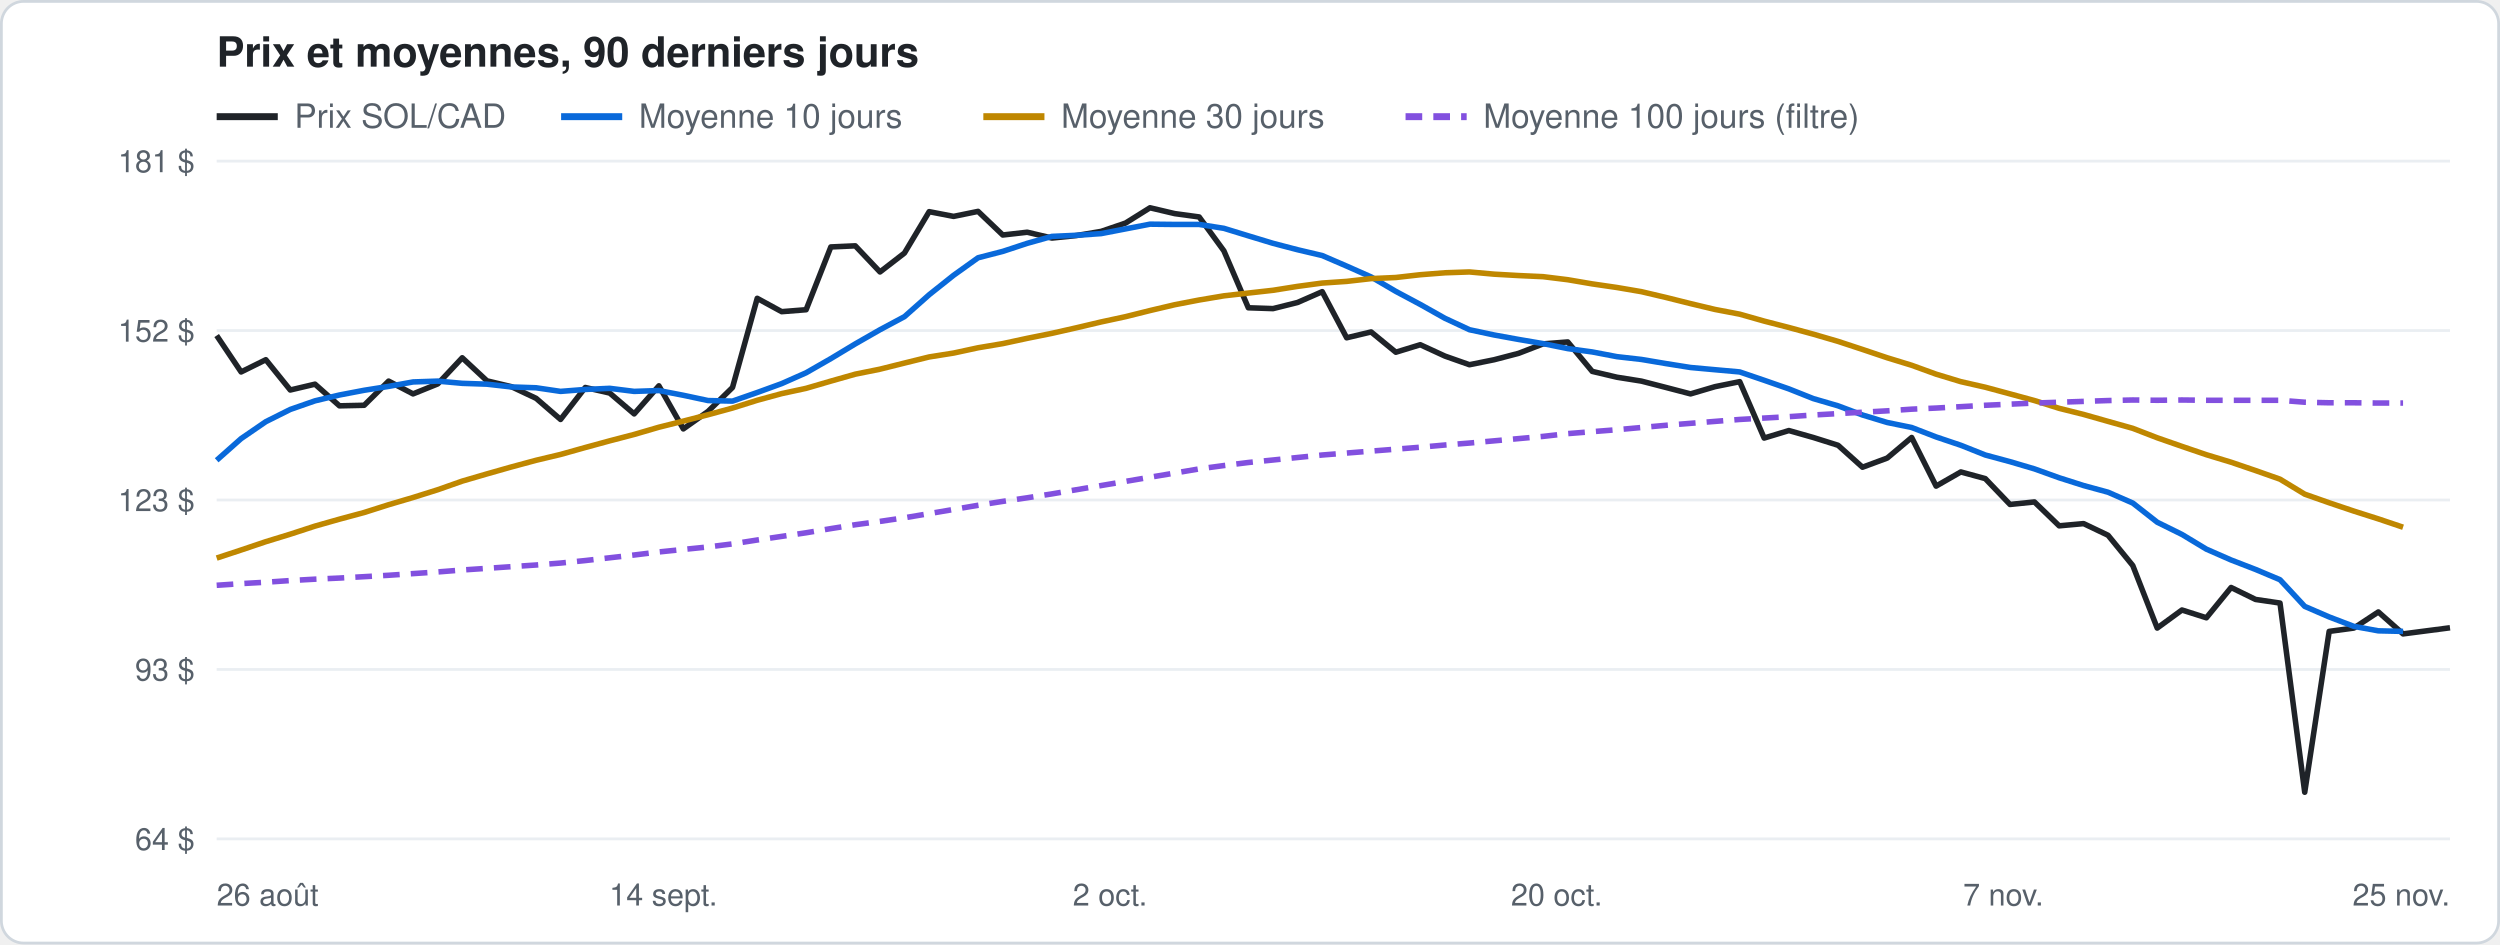
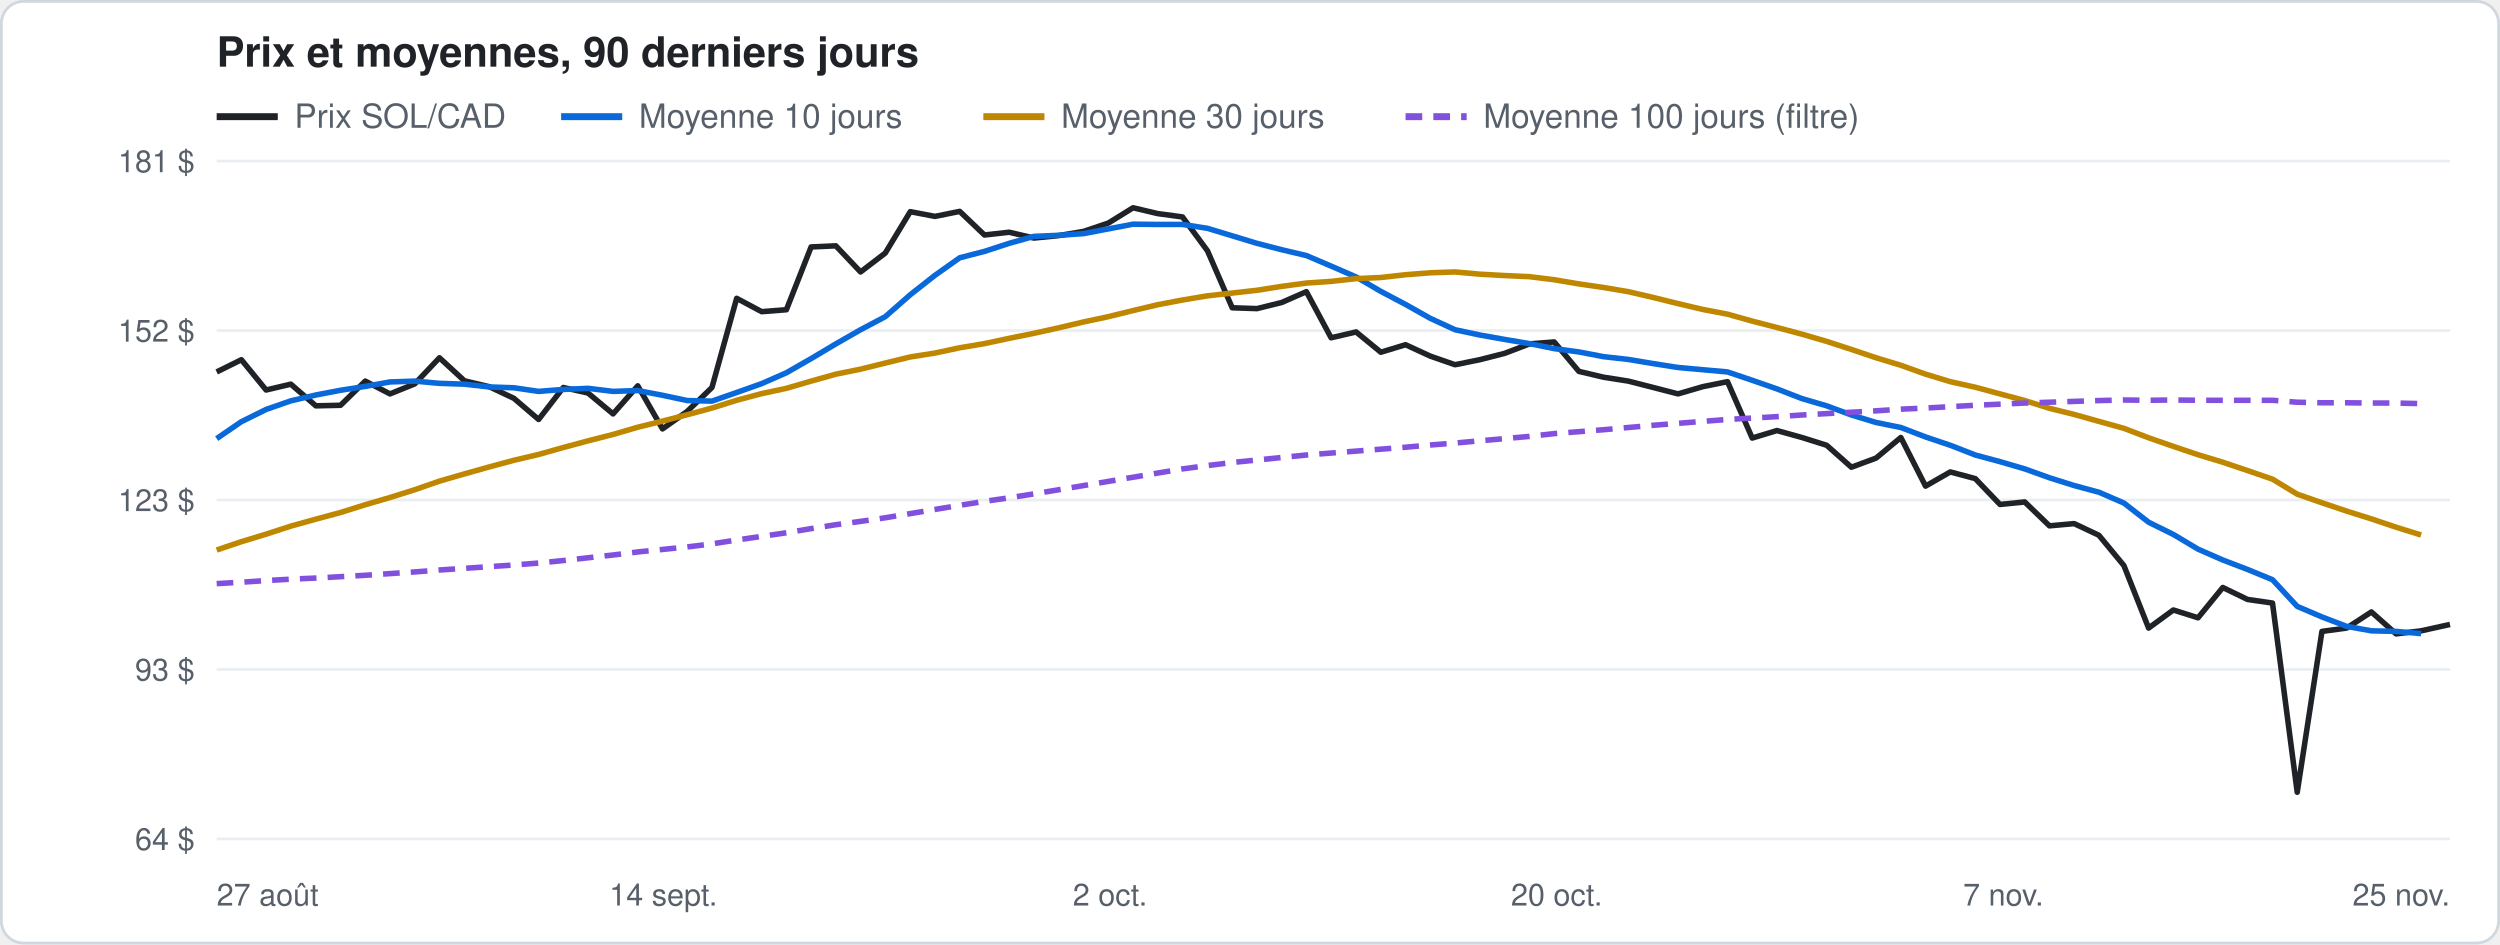
<svg xmlns="http://www.w3.org/2000/svg" width="900" height="340" viewBox="0 0 900 340" font-family="-apple-system, Segoe UI, Helvetica, Arial, sans-serif">
  <rect x="0.5" y="0.5" width="899" height="339" rx="8" fill="#ffffff" stroke="#d0d7de" />
  <text x="78" y="24" font-size="15" font-weight="600" fill="#1f2328">Prix et moyennes, 90 derniers jours</text>
  <line x1="78" y1="42" x2="100" y2="42" stroke="#1f2328" stroke-width="2.5" />
  <text x="106" y="46" font-size="12" fill="#57606a">Prix SOL/CAD</text>
  <line x1="202" y1="42" x2="224" y2="42" stroke="#0969da" stroke-width="2.5" />
  <text x="230" y="46" font-size="12" fill="#57606a">Moyenne 10 jours</text>
  <line x1="354" y1="42" x2="376" y2="42" stroke="#bf8700" stroke-width="2.5" />
  <text x="382" y="46" font-size="12" fill="#57606a">Moyenne 30 jours</text>
  <line x1="506" y1="42" x2="528" y2="42" stroke="#8250df" stroke-width="2.5" stroke-dasharray="6 4" />
  <text x="534" y="46" font-size="12" fill="#57606a">Moyenne 100 jours (filtre)</text>
  <line x1="78" y1="302.0" x2="882" y2="302.0" stroke="#eaeef2" />
  <text x="70" y="306.0" font-size="11" fill="#57606a" text-anchor="end">64 $</text>
  <line x1="78" y1="241.0" x2="882" y2="241.0" stroke="#eaeef2" />
  <text x="70" y="245.0" font-size="11" fill="#57606a" text-anchor="end">93 $</text>
  <line x1="78" y1="180.0" x2="882" y2="180.0" stroke="#eaeef2" />
  <text x="70" y="184.0" font-size="11" fill="#57606a" text-anchor="end">123 $</text>
  <line x1="78" y1="119.0" x2="882" y2="119.0" stroke="#eaeef2" />
  <text x="70" y="123.0" font-size="11" fill="#57606a" text-anchor="end">152 $</text>
  <line x1="78" y1="58.0" x2="882" y2="58.0" stroke="#eaeef2" />
  <text x="70" y="62.0" font-size="11" fill="#57606a" text-anchor="end">181 $</text>
-   <text x="78.0" y="326" font-size="11" fill="#57606a" text-anchor="start">26 août</text>
+   <text x="78.0" y="326" font-size="11" fill="#57606a" text-anchor="start">27 août</text>
  <text x="238.8" y="326" font-size="11" fill="#57606a" text-anchor="middle">14 sept.</text>
  <text x="399.6" y="326" font-size="11" fill="#57606a" text-anchor="middle">2 oct.</text>
  <text x="560.4" y="326" font-size="11" fill="#57606a" text-anchor="middle">20 oct.</text>
  <text x="721.2" y="326" font-size="11" fill="#57606a" text-anchor="middle">7 nov.</text>
  <text x="882.0" y="326" font-size="11" fill="#57606a" text-anchor="end">25 nov.</text>
-   <polyline points="78.0,120.8 86.8,133.9 95.7,129.5 104.5,140.4 113.4,138.3 122.2,146.1 131.1,145.9 139.9,137.2 148.7,141.8 157.6,138.2 166.4,128.8 175.3,137.1 184.1,139.2 193.0,143.4 201.8,151.0 210.7,139.5 219.5,141.5 228.3,149.0 237.2,138.9 246.0,154.4 254.9,148.1 263.7,139.5 272.6,107.4 281.4,112.2 290.2,111.5 299.1,88.9 307.9,88.5 316.8,97.9 325.6,91.1 334.5,76.2 343.3,77.9 352.1,76.1 361.0,84.6 369.8,83.6 378.7,85.7 387.5,84.8 396.4,83.3 405.2,80.3 414.0,74.8 422.9,76.9 431.7,78.1 440.6,90.3 449.4,110.8 458.3,111.1 467.1,108.9 476.0,105.0 484.8,121.6 493.6,119.5 502.5,126.8 511.3,124.1 520.2,128.2 529.0,131.3 537.9,129.5 546.7,127.2 555.5,123.8 564.4,123.1 573.2,133.7 582.1,135.8 590.9,137.2 599.8,139.5 608.6,141.8 617.4,139.2 626.3,137.4 635.1,157.7 644.0,155.0 652.8,157.5 661.7,160.3 670.5,168.2 679.4,164.9 688.2,157.5 697.0,175.0 705.9,169.9 714.7,172.3 723.6,181.6 732.4,180.7 741.3,189.3 750.1,188.5 758.9,192.7 767.8,203.6 776.6,226.1 785.5,219.6 794.3,222.4 803.2,211.5 812.0,215.8 820.8,217.1 829.7,285.2 838.5,227.3 847.4,226.1 856.2,220.3 865.1,228.2 882.0,226.0" fill="none" stroke="#1f2328" stroke-width="2" stroke-linejoin="round" />
-   <polyline points="78.0,165.7 86.8,157.9 95.7,151.8 104.5,147.4 113.4,144.3 122.2,142.2 131.1,140.5 139.9,139.1 148.7,137.5 157.6,137.2 166.4,138.0 175.3,138.3 184.1,139.3 193.0,139.6 201.8,140.9 210.7,140.2 219.5,139.8 228.3,140.9 237.2,140.6 246.0,142.3 254.9,144.2 263.7,144.4 272.6,141.3 281.4,138.1 290.2,134.2 299.1,129.1 307.9,123.8 316.8,118.7 325.6,114.0 334.5,106.1 343.3,99.1 352.1,92.8 361.0,90.5 369.8,87.6 378.7,85.1 387.5,84.7 396.4,84.1 405.2,82.4 414.0,80.7 422.9,80.8 431.7,80.8 440.6,82.2 449.4,84.9 458.3,87.6 467.1,89.9 476.0,92.0 484.8,95.8 493.6,99.7 502.5,104.9 511.3,109.6 520.2,114.6 529.0,118.7 537.9,120.6 546.7,122.2 555.5,123.7 564.4,125.5 573.2,126.7 582.1,128.4 590.9,129.4 599.8,130.9 608.6,132.3 617.4,133.1 626.3,133.9 635.1,136.9 644.0,140.0 652.8,143.5 661.7,146.1 670.5,149.4 679.4,152.1 688.2,153.9 697.0,157.3 705.9,160.3 714.7,163.8 723.6,166.2 732.4,168.8 741.3,172.0 750.1,174.8 758.9,177.2 767.8,181.1 776.6,188.0 785.5,192.4 794.3,197.7 803.2,201.6 812.0,205.0 820.8,208.7 829.7,218.3 838.5,222.1 847.4,225.5 856.2,227.1 865.1,227.3" fill="none" stroke="#0969da" stroke-width="2" stroke-linejoin="round" />
-   <polyline points="78.0,200.9 86.8,198.0 95.7,195.0 104.5,192.3 113.4,189.4 122.2,186.9 131.1,184.5 139.9,181.7 148.7,179.1 157.6,176.3 166.4,173.2 175.3,170.6 184.1,168.1 193.0,165.7 201.8,163.6 210.7,161.1 219.5,158.7 228.3,156.4 237.2,153.8 246.0,151.6 254.9,149.3 263.7,146.9 272.6,144.1 281.4,141.7 290.2,139.8 299.1,137.2 307.9,134.7 316.8,132.9 325.6,130.7 334.5,128.5 343.3,127.1 352.1,125.2 361.0,123.7 369.8,121.8 378.7,120.0 387.5,118.0 396.4,115.9 405.2,114.0 414.0,111.8 422.9,109.7 431.7,108.0 440.6,106.5 449.4,105.5 458.3,104.5 467.1,103.1 476.0,101.9 484.8,101.3 493.6,100.3 502.5,99.9 511.3,98.9 520.2,98.2 529.0,97.9 537.9,98.7 546.7,99.2 555.5,99.6 564.4,100.7 573.2,102.2 582.1,103.5 590.9,105.0 599.8,107.1 608.6,109.3 617.4,111.4 626.3,113.1 635.1,115.6 644.0,117.9 652.8,120.3 661.7,122.9 670.5,125.8 679.4,128.8 688.2,131.5 697.0,134.7 705.9,137.4 714.7,139.4 723.6,141.8 732.4,144.2 741.3,147.0 750.1,149.2 758.9,151.7 767.8,154.2 776.6,157.6 785.5,160.7 794.3,163.7 803.2,166.4 812.0,169.4 820.8,172.5 829.7,177.9 838.5,181.0 847.4,184.0 856.2,186.8 865.1,189.8" fill="none" stroke="#bf8700" stroke-width="2" stroke-linejoin="round" />
-   <polyline points="78.0,210.7 86.8,210.1 95.7,209.6 104.5,209.0 113.4,208.5 122.2,208.1 131.1,207.6 139.9,207.1 148.7,206.5 157.6,205.9 166.4,205.2 175.3,204.6 184.1,204.0 193.0,203.4 201.8,202.7 210.7,201.8 219.5,200.8 228.3,199.8 237.2,198.7 246.0,197.8 254.9,196.9 263.7,195.8 272.6,194.4 281.4,193.1 290.2,191.8 299.1,190.3 307.9,188.9 316.8,187.7 325.6,186.4 334.5,184.9 343.3,183.4 352.1,181.9 361.0,180.5 369.8,179.2 378.7,177.8 387.5,176.3 396.4,174.8 405.2,173.3 414.0,171.8 422.9,170.3 431.7,168.8 440.6,167.6 449.4,166.5 458.3,165.6 467.1,164.7 476.0,163.8 484.8,163.1 493.6,162.4 502.5,161.7 511.3,161.0 520.2,160.2 529.0,159.5 537.9,158.7 546.7,157.9 555.5,157.1 564.4,156.1 573.2,155.4 582.1,154.7 590.9,153.9 599.8,153.1 608.6,152.4 617.4,151.7 626.3,151.0 635.1,150.5 644.0,150.0 652.8,149.4 661.7,148.9 670.5,148.4 679.4,147.9 688.2,147.3 697.0,146.9 705.9,146.4 714.7,145.9 723.6,145.5 732.4,145.1 741.3,144.8 750.1,144.5 758.9,144.2 767.8,144.0 776.6,144.1 785.5,144.0 794.3,144.1 803.2,144.1 812.0,144.1 820.8,144.1 829.7,144.8 838.5,145.0 847.4,145.0 856.2,145.1 865.1,145.1" fill="none" stroke="#8250df" stroke-width="2" stroke-linejoin="round" stroke-dasharray="6 4" />
+   <polyline points="78.0,133.9 86.9,129.5 95.8,140.4 104.7,138.3 113.7,146.1 122.6,145.9 131.5,137.2 140.4,141.8 149.3,138.2 158.2,128.8 167.2,137.1 176.1,139.2 185.0,143.4 193.9,151.0 202.8,139.5 211.7,141.5 220.7,149.0 229.6,138.9 238.5,154.4 247.4,148.1 256.3,139.5 265.2,107.4 274.2,112.2 283.1,111.5 292.0,88.9 300.9,88.5 309.8,97.9 318.7,91.1 327.7,76.2 336.6,77.9 345.5,76.1 354.4,84.6 363.3,83.6 372.2,85.7 381.2,84.8 390.1,83.3 399.0,80.3 407.9,74.8 416.8,76.9 425.7,78.1 434.7,90.3 443.6,110.8 452.5,111.1 461.4,108.9 470.3,105.0 479.2,121.6 488.2,119.5 497.1,126.8 506.0,124.1 514.9,128.2 523.8,131.3 532.7,129.5 541.7,127.2 550.6,123.8 559.5,123.1 568.4,133.7 577.3,135.8 586.2,137.2 595.2,139.5 604.1,141.8 613.0,139.2 621.9,137.4 630.8,157.7 639.7,155.0 648.7,157.5 657.6,160.3 666.5,168.2 675.4,164.9 684.3,157.5 693.2,175.0 702.1,169.9 711.1,172.3 720.0,181.6 728.9,180.7 737.8,189.3 746.7,188.5 755.6,192.7 764.6,203.6 773.5,226.1 782.4,219.6 791.3,222.4 800.2,211.5 809.1,215.8 818.1,217.1 827.0,285.2 835.9,227.3 844.8,226.1 853.7,220.3 862.6,228.2 871.6,227.1 882.0,224.8" fill="none" stroke="#1f2328" stroke-width="2" stroke-linejoin="round" />
+   <polyline points="78.0,157.9 86.9,151.8 95.8,147.4 104.7,144.3 113.7,142.2 122.6,140.5 131.5,139.1 140.4,137.5 149.3,137.2 158.2,138.0 167.2,138.3 176.1,139.3 185.0,139.6 193.9,140.9 202.8,140.2 211.7,139.8 220.7,140.9 229.6,140.6 238.5,142.3 247.4,144.2 256.3,144.4 265.2,141.3 274.2,138.1 283.1,134.2 292.0,129.1 300.9,123.8 309.8,118.7 318.7,114.0 327.7,106.1 336.6,99.1 345.5,92.8 354.4,90.5 363.3,87.6 372.2,85.1 381.2,84.7 390.1,84.1 399.0,82.4 407.9,80.7 416.8,80.8 425.7,80.8 434.7,82.2 443.6,84.9 452.5,87.6 461.4,89.9 470.3,92.0 479.2,95.8 488.2,99.7 497.1,104.9 506.0,109.6 514.9,114.6 523.8,118.7 532.7,120.6 541.7,122.2 550.6,123.7 559.5,125.5 568.4,126.7 577.3,128.4 586.2,129.4 595.2,130.9 604.1,132.3 613.0,133.1 621.9,133.9 630.8,136.9 639.7,140.0 648.7,143.5 657.6,146.1 666.5,149.4 675.4,152.1 684.3,153.9 693.2,157.3 702.1,160.3 711.1,163.8 720.0,166.2 728.9,168.8 737.8,172.0 746.7,174.8 755.6,177.2 764.6,181.1 773.5,188.0 782.4,192.4 791.3,197.7 800.2,201.6 809.1,205.0 818.1,208.7 827.0,218.3 835.9,222.1 844.8,225.5 853.7,227.1 862.6,227.3 871.6,228.1" fill="none" stroke="#0969da" stroke-width="2" stroke-linejoin="round" />
+   <polyline points="78.0,198.0 86.9,195.0 95.8,192.3 104.7,189.4 113.7,186.9 122.6,184.5 131.5,181.7 140.4,179.1 149.3,176.3 158.2,173.2 167.2,170.6 176.1,168.1 185.0,165.7 193.9,163.6 202.8,161.1 211.7,158.7 220.7,156.4 229.6,153.8 238.5,151.6 247.4,149.3 256.3,146.9 265.2,144.1 274.2,141.7 283.1,139.8 292.0,137.2 300.9,134.7 309.8,132.9 318.7,130.7 327.7,128.5 336.6,127.1 345.5,125.2 354.4,123.7 363.3,121.8 372.2,120.0 381.2,118.0 390.1,115.9 399.0,114.0 407.9,111.8 416.8,109.7 425.7,108.0 434.7,106.5 443.6,105.5 452.5,104.5 461.4,103.1 470.3,101.9 479.2,101.3 488.2,100.3 497.1,99.9 506.0,98.9 514.9,98.2 523.8,97.9 532.7,98.7 541.7,99.2 550.6,99.6 559.5,100.7 568.4,102.2 577.3,103.5 586.2,105.0 595.2,107.1 604.1,109.3 613.0,111.4 621.9,113.1 630.8,115.6 639.7,117.9 648.7,120.3 657.6,122.9 666.5,125.8 675.4,128.8 684.3,131.5 693.2,134.7 702.1,137.4 711.1,139.4 720.0,141.8 728.9,144.2 737.8,147.0 746.7,149.2 755.6,151.7 764.6,154.2 773.5,157.6 782.4,160.7 791.3,163.7 800.2,166.4 809.1,169.4 818.1,172.5 827.0,177.9 835.9,181.0 844.8,184.0 853.7,186.8 862.6,189.8 871.6,192.6" fill="none" stroke="#bf8700" stroke-width="2" stroke-linejoin="round" />
+   <polyline points="78.0,210.1 86.9,209.6 95.8,209.0 104.7,208.5 113.7,208.1 122.6,207.6 131.5,207.1 140.4,206.5 149.3,205.9 158.2,205.2 167.2,204.6 176.1,204.0 185.0,203.4 193.9,202.7 202.8,201.8 211.7,200.8 220.7,199.8 229.6,198.7 238.5,197.8 247.4,196.9 256.3,195.8 265.2,194.4 274.2,193.1 283.1,191.8 292.0,190.3 300.9,188.9 309.8,187.7 318.7,186.4 327.7,184.9 336.6,183.4 345.5,181.9 354.4,180.5 363.3,179.2 372.2,177.8 381.2,176.3 390.1,174.8 399.0,173.3 407.9,171.8 416.8,170.3 425.7,168.8 434.7,167.6 443.6,166.5 452.5,165.6 461.4,164.7 470.3,163.8 479.2,163.1 488.2,162.4 497.1,161.7 506.0,161.0 514.9,160.2 523.8,159.5 532.7,158.7 541.7,157.9 550.6,157.1 559.5,156.1 568.4,155.4 577.3,154.7 586.2,153.9 595.2,153.1 604.1,152.4 613.0,151.7 621.9,151.0 630.8,150.5 639.7,150.0 648.7,149.4 657.6,148.9 666.5,148.4 675.4,147.9 684.3,147.3 693.2,146.9 702.1,146.4 711.1,145.9 720.0,145.5 728.9,145.1 737.8,144.8 746.7,144.5 755.6,144.2 764.6,144.0 773.5,144.1 782.4,144.0 791.3,144.1 800.2,144.1 809.1,144.1 818.1,144.1 827.0,144.8 835.9,145.0 844.8,145.0 853.7,145.1 862.6,145.1 871.6,145.3" fill="none" stroke="#8250df" stroke-width="2" stroke-linejoin="round" stroke-dasharray="6 4" />
</svg>
